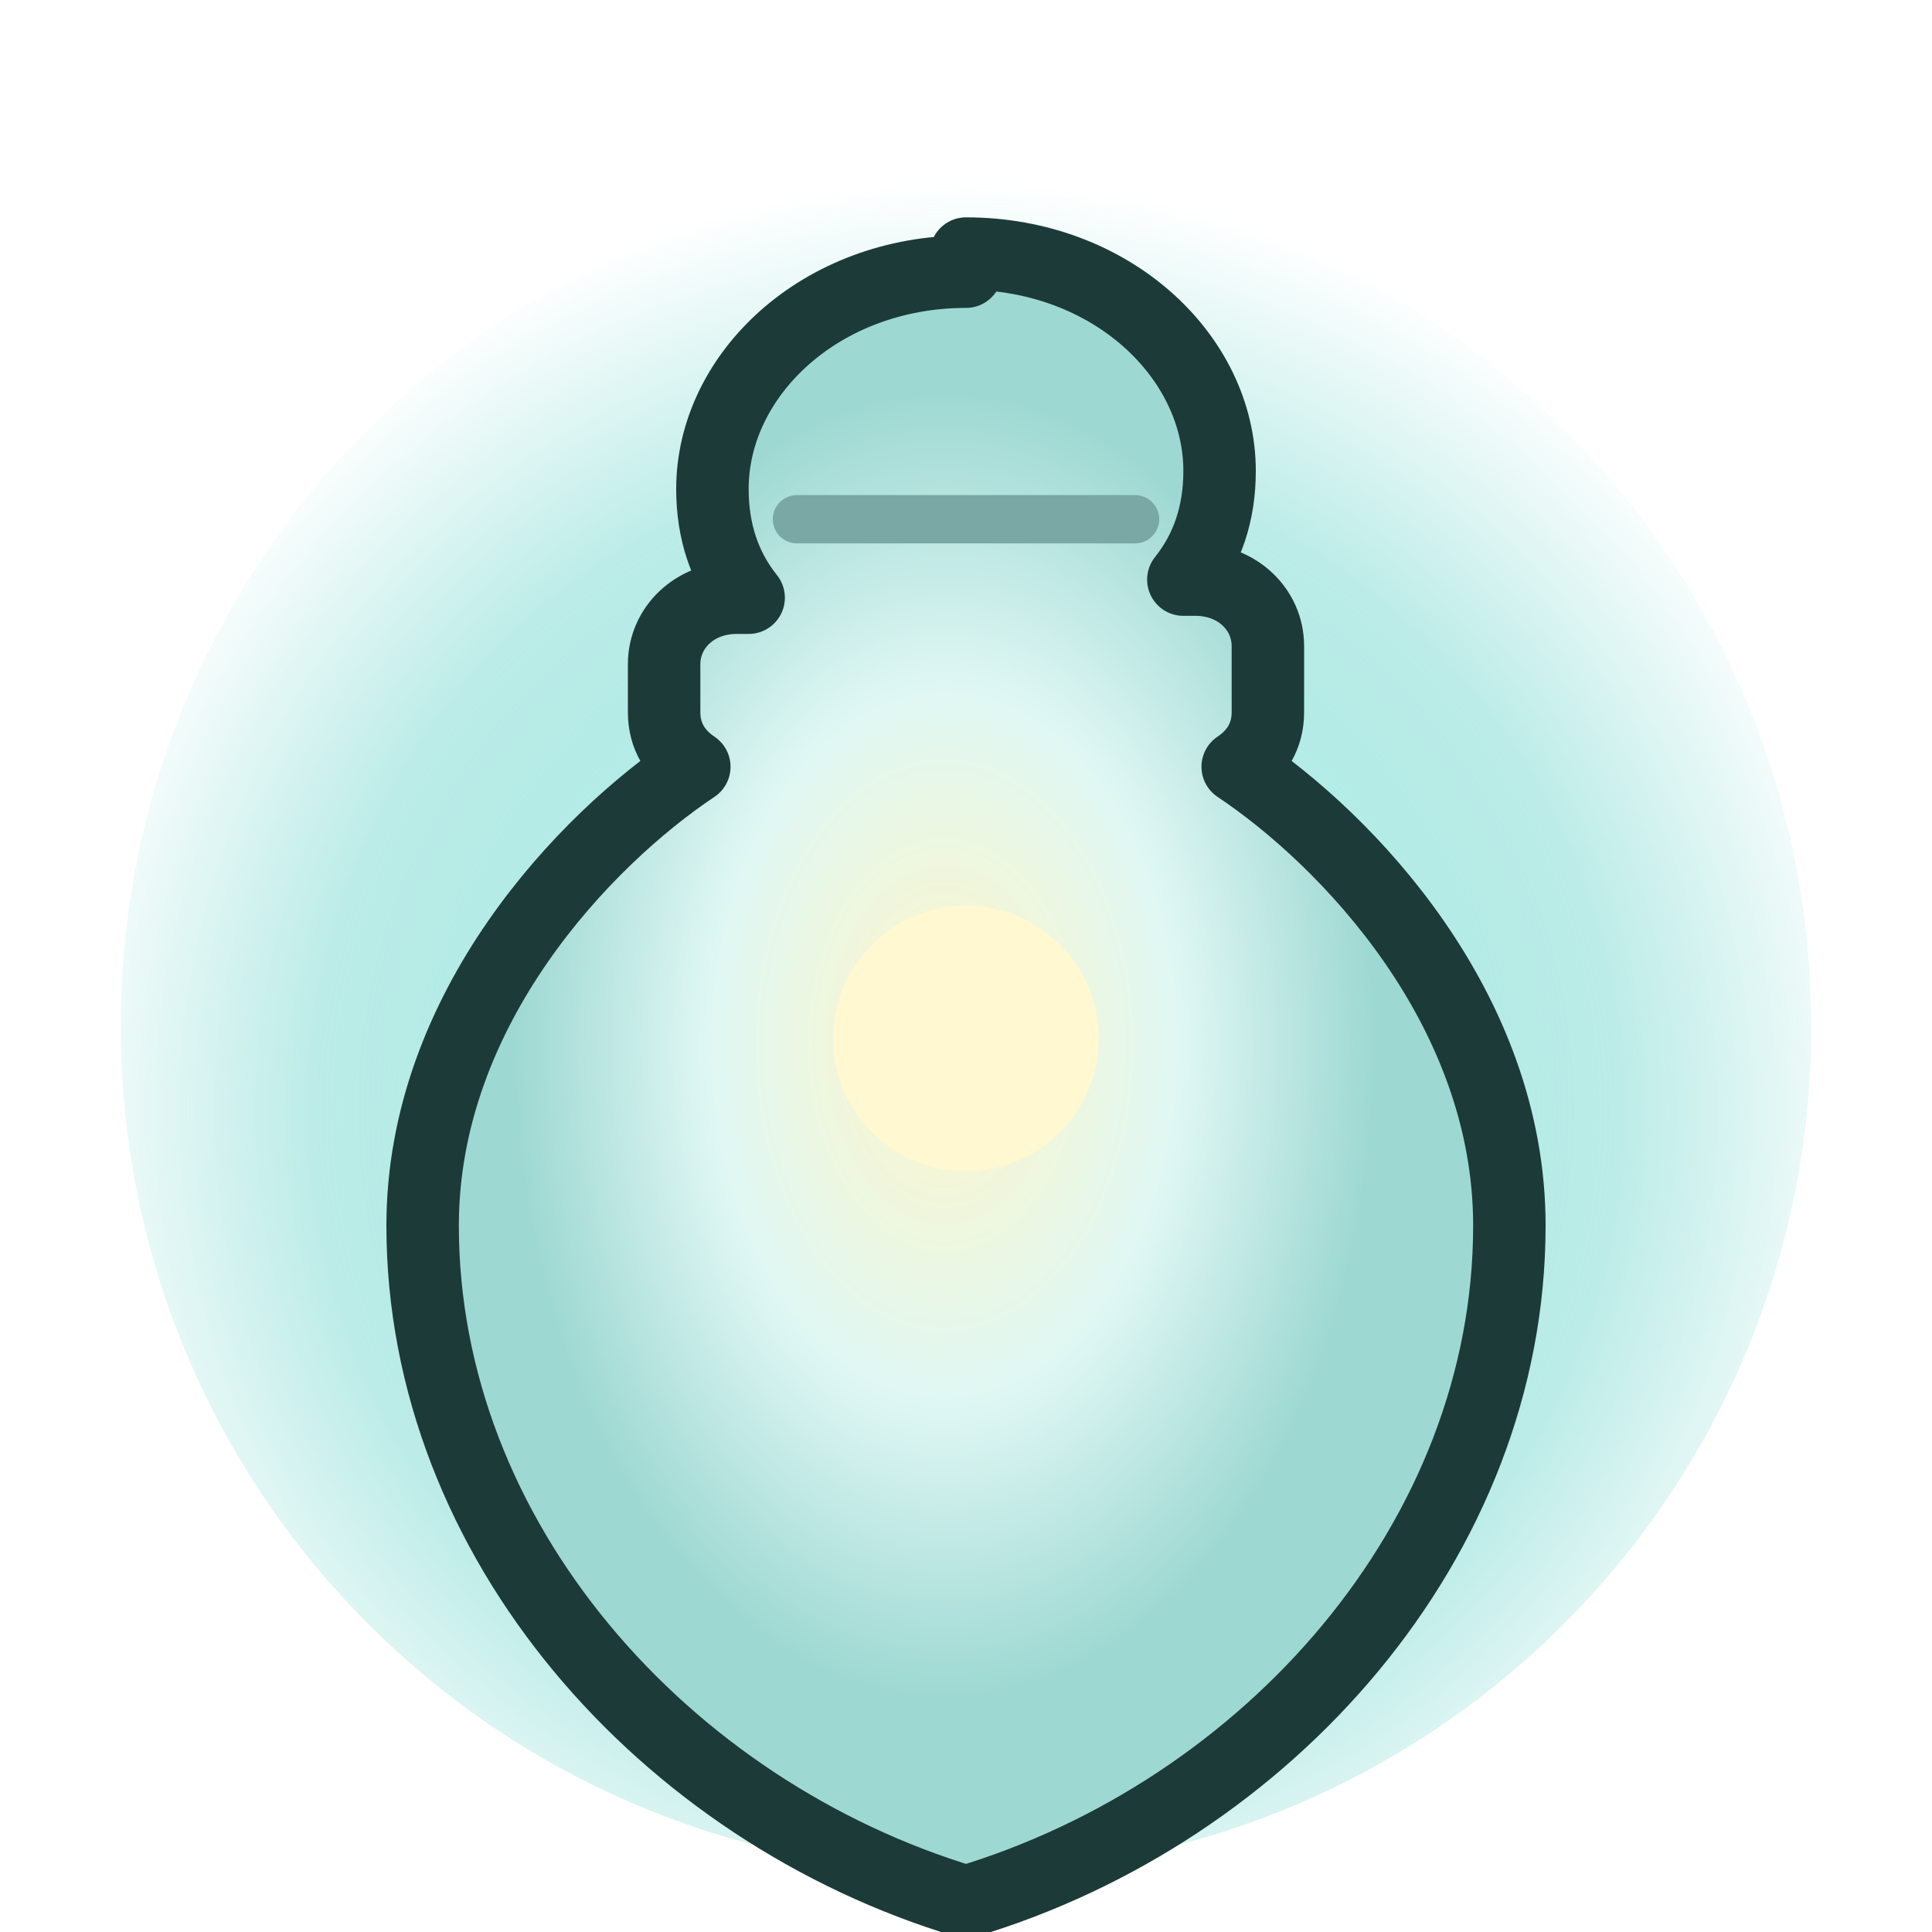
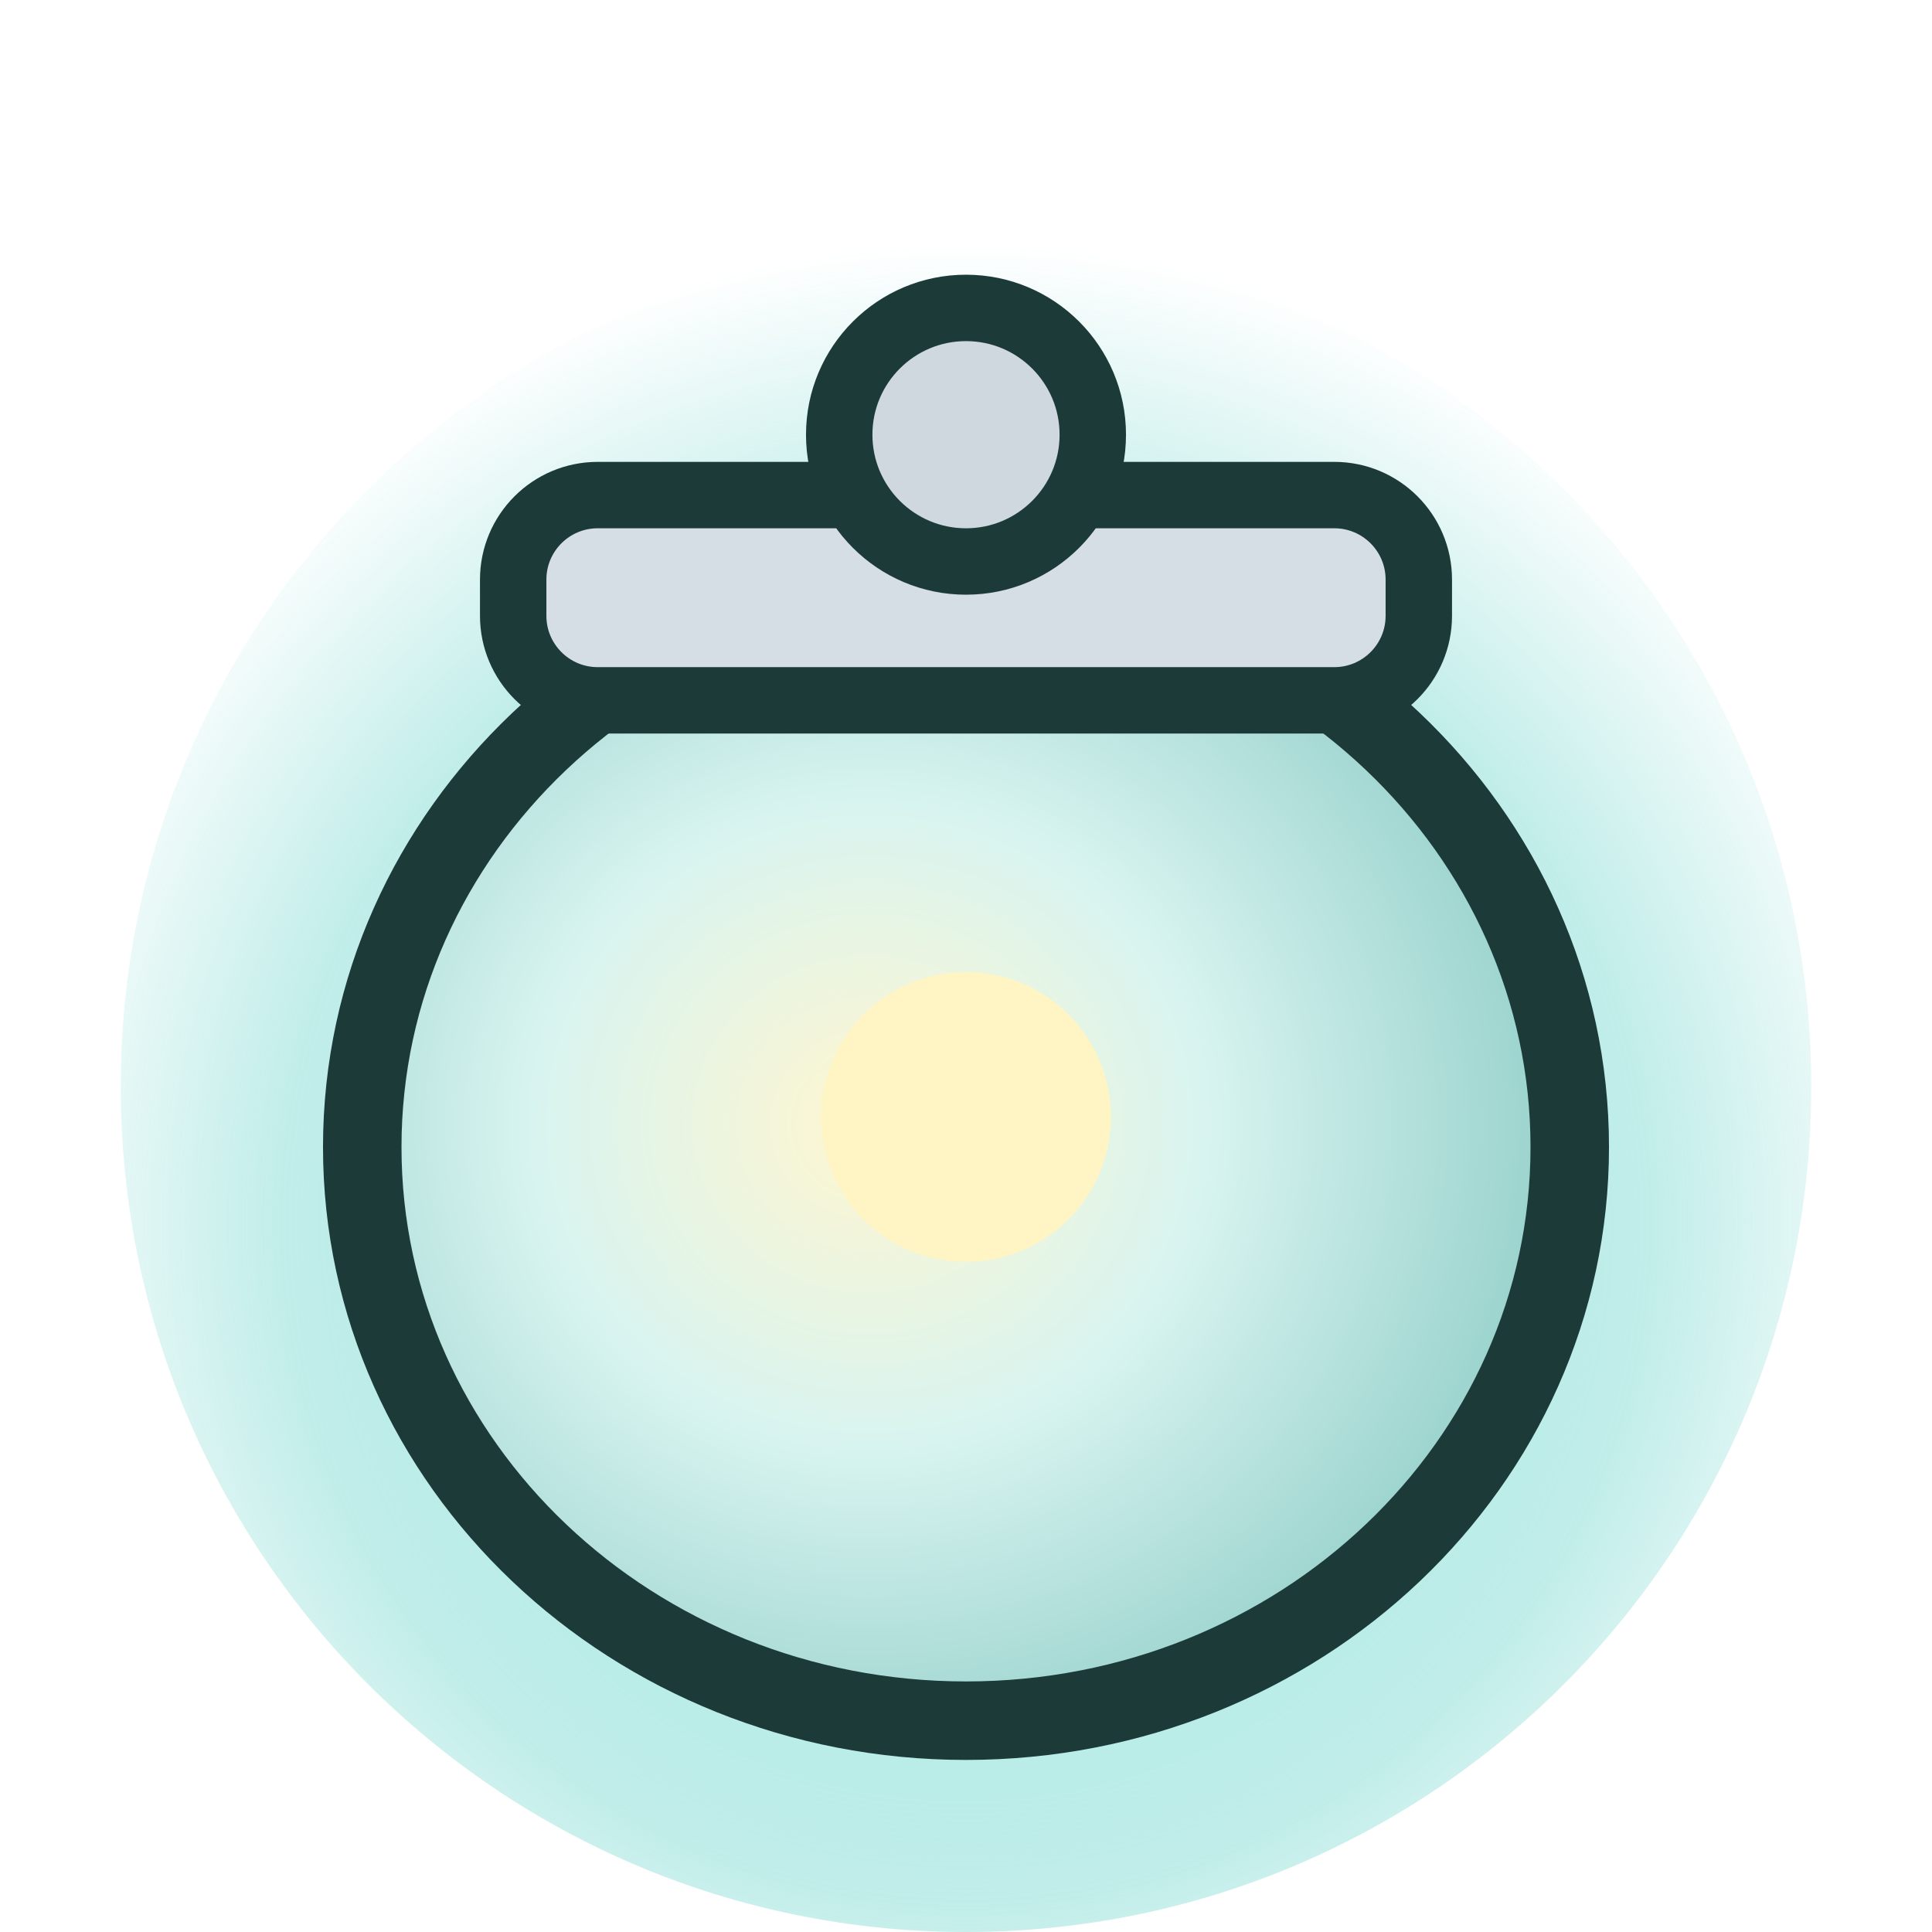
<svg xmlns="http://www.w3.org/2000/svg" viewBox="0 0 32 32" fill="none">
  <defs>
-     <radialGradient id="halo" cx="50%" cy="55%" r="55%">
-       <stop offset="0%" stop-color="#c8fff6" stop-opacity="0.85" />
-       <stop offset="70%" stop-color="#3ec8bc" stop-opacity="0.35" />
+     <radialGradient id="halo" cx="50%" cy="58%" r="58%">
+       <stop offset="0%" stop-color="#c8fff6" stop-opacity="0.8" />
+       <stop offset="70%" stop-color="#3ec8bc" stop-opacity="0.32" />
      <stop offset="100%" stop-color="#3ec8bc" stop-opacity="0" />
    </radialGradient>
-     <radialGradient id="star" cx="48%" cy="48%" r="40%">
-       <stop offset="0%" stop-color="#fff6c8" />
-       <stop offset="55%" stop-color="#dff7f4" />
-       <stop offset="100%" stop-color="#9ed8d2" />
+     <radialGradient id="glass" cx="42%" cy="48%" r="62%">
+       <stop offset="0%" stop-color="#fff6d0" />
+       <stop offset="45%" stop-color="#d8f4f0" />
+       <stop offset="100%" stop-color="#8eccc6" />
    </radialGradient>
  </defs>
-   <circle cx="16" cy="17" r="14" fill="url(#halo)" />
-   <path d="M16 4.2c2.4 0 4.2 1.7 4.2 3.6 0 .7-.2 1.3-.6 1.8h.2c.7 0 1.2.5 1.2 1.1v1.1c0 .4-.2.7-.5.9 1.8 1.2 4.5 4 4.5 7.6 0 5.2-4 9.7-9 11.2-5-1.5-9-6-9-11.2 0-3.6 2.7-6.4 4.5-7.6-.3-.2-.5-.5-.5-.9V11c0-.6.5-1.1 1.2-1.1h.2c-.4-.5-.6-1.1-.6-1.8 0-1.9 1.8-3.6 4.2-3.6z" fill="url(#star)" stroke="#1c3a38" stroke-width="1.2" stroke-linejoin="round" />
-   <path d="M13.2 8.6h5.6" stroke="#7aa8a4" stroke-width="0.8" stroke-linecap="round" />
-   <circle cx="16" cy="17.2" r="2.2" fill="#fff8d0" />
+   <circle cx="16" cy="18" r="14" fill="url(#halo)" />
+   <ellipse cx="16" cy="19" rx="10" ry="9.5" fill="url(#glass)" stroke="#1c3a38" stroke-width="1.3" />
+   <rect x="8.5" y="8.2" width="15" height="3.4" rx="1.4" fill="#d5dee4" stroke="#1c3a38" stroke-width="1.1" />
+   <circle cx="16" cy="7.2" r="2.1" fill="#cfd8de" stroke="#1c3a38" stroke-width="1.1" />
+   <circle cx="16" cy="18.5" r="2.4" fill="#fff4c4" />
</svg>
